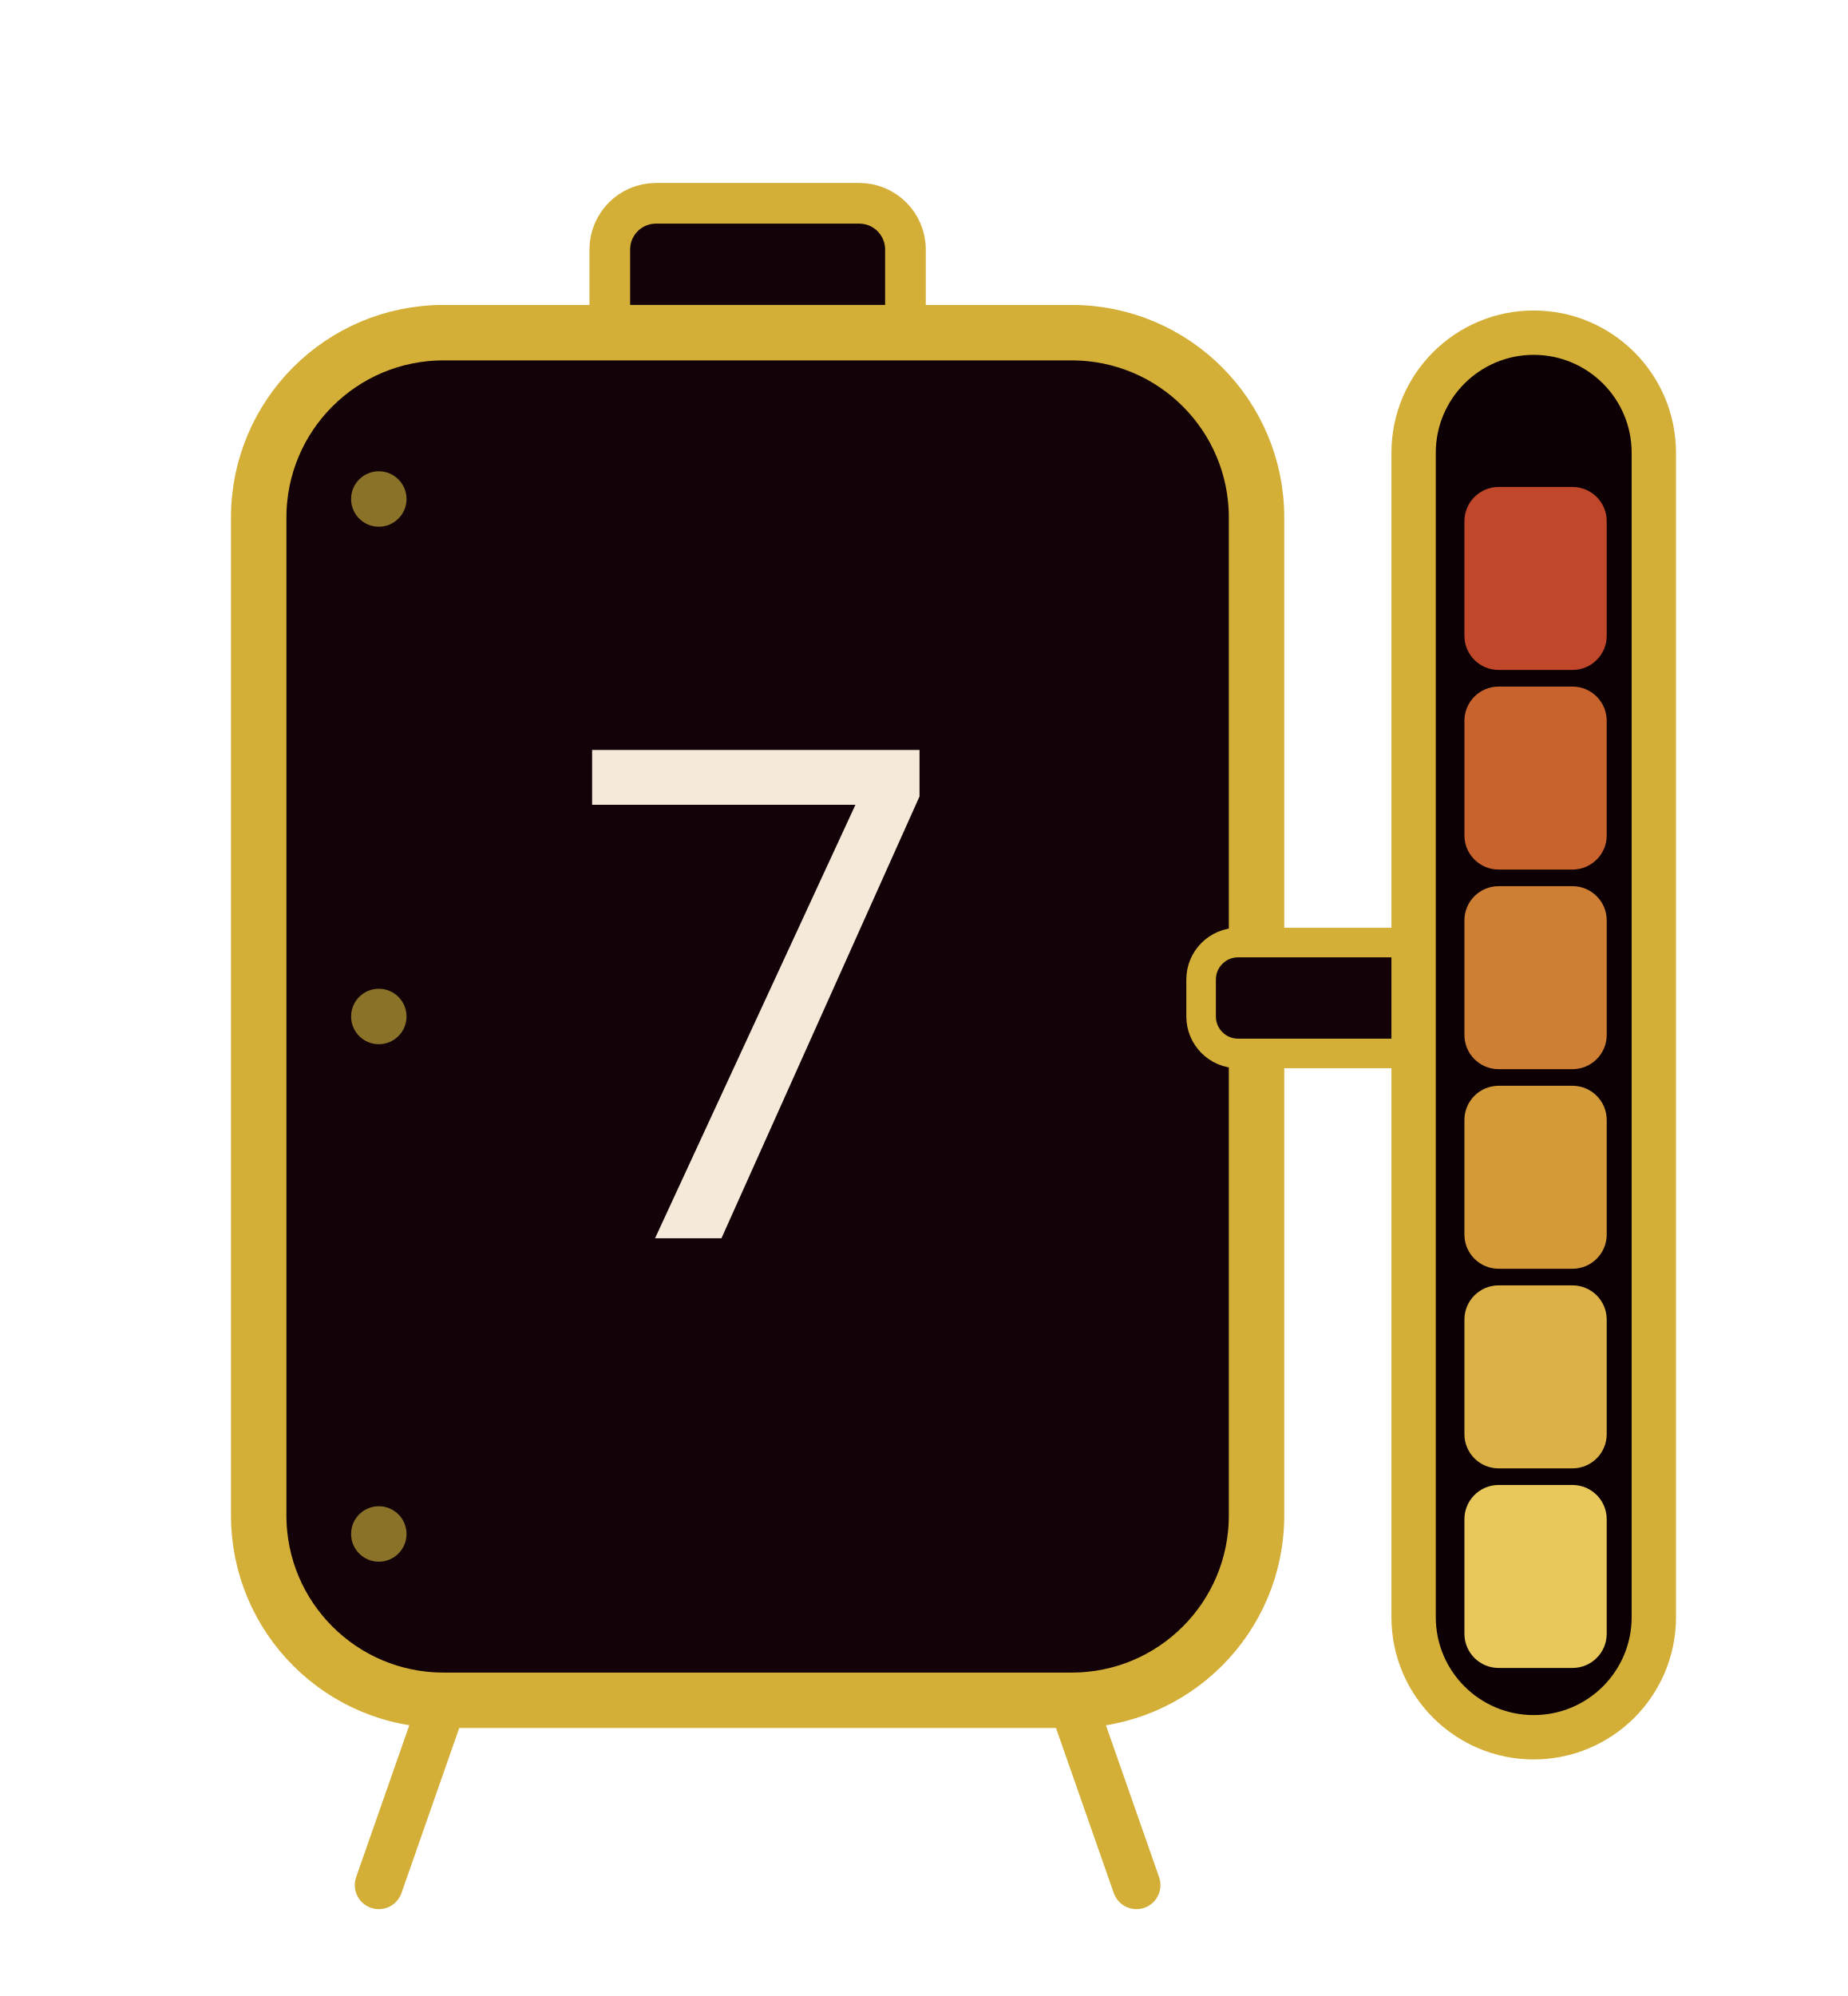
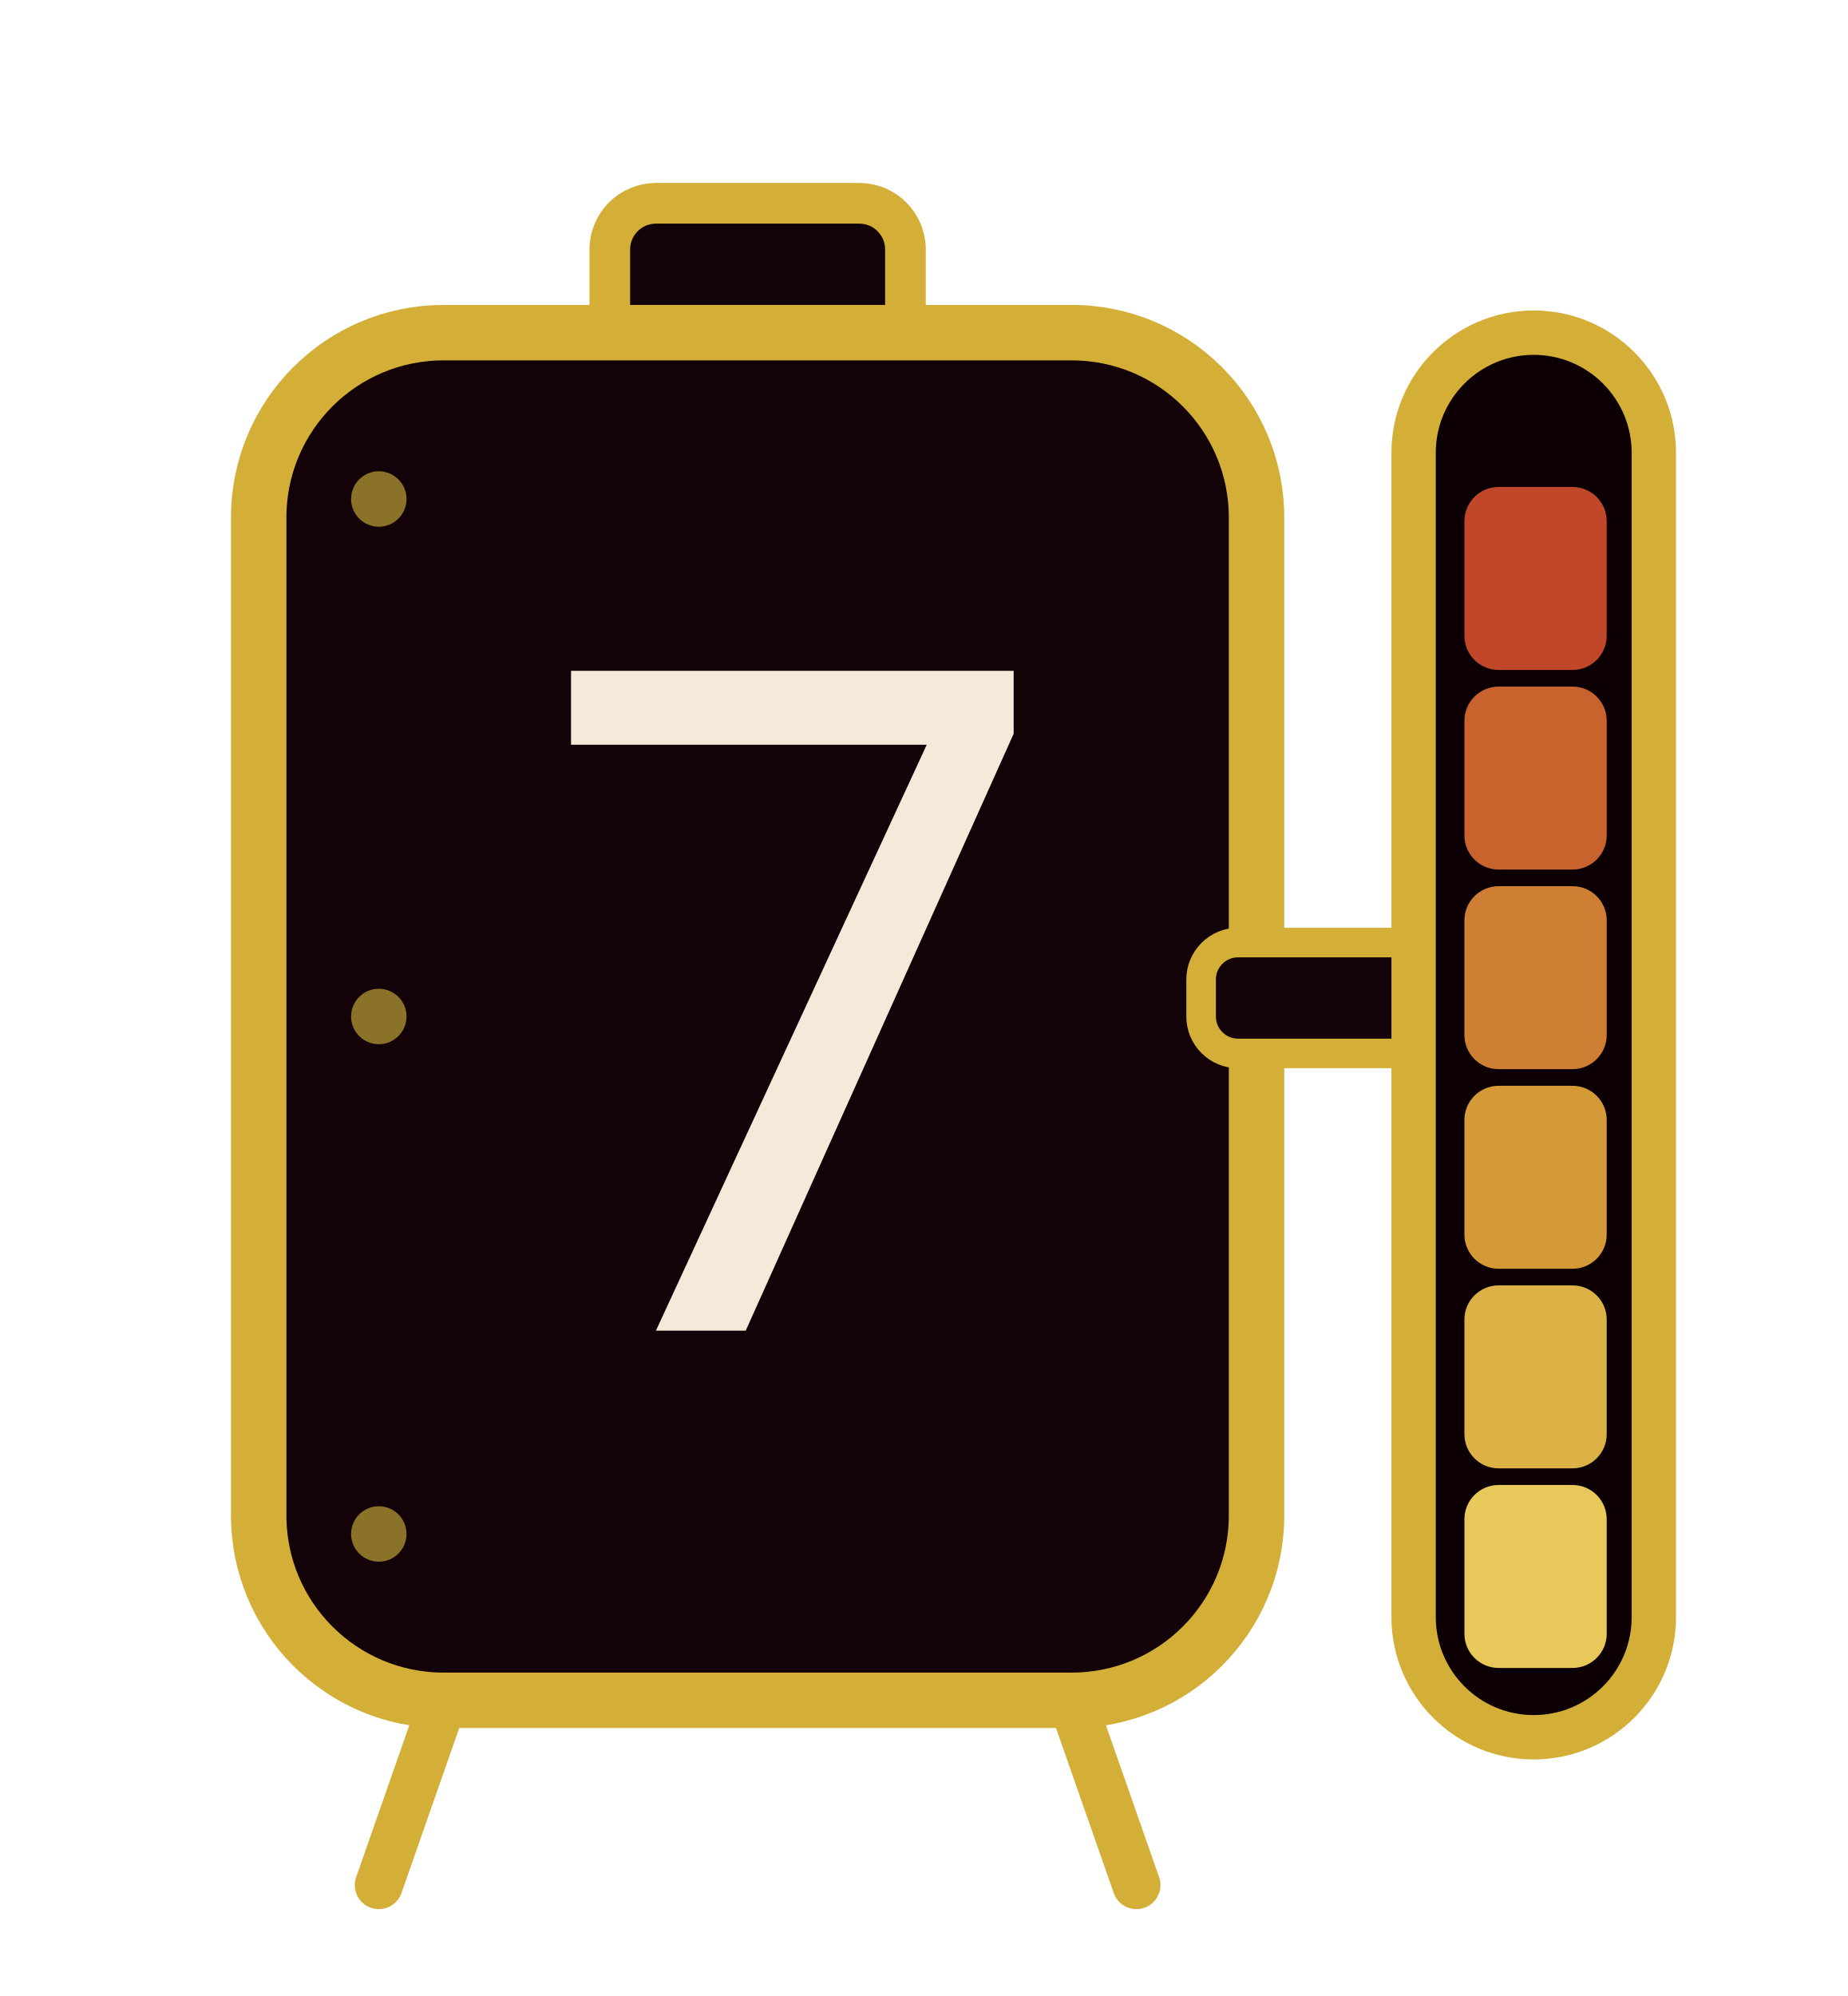
<svg xmlns="http://www.w3.org/2000/svg" viewBox="0 0 100 108" width="200" height="216">
  <defs />
  <rect x="33" y="11" width="16" height="8" rx="2.5" fill="#130207" stroke="#d4af37" stroke-width="2.2" />
  <path d="M24 92 l-3.5 10 M58 92 l3.5 10" stroke="#d4af37" stroke-width="2.6" stroke-linecap="round" />
  <rect x="14" y="18" width="54" height="74" rx="10" fill="#130207" stroke="#d4af37" stroke-width="3" />
  <circle cx="20.5" cy="27" r="1.5" fill="#8a7329" />
  <circle cx="20.5" cy="55" r="1.5" fill="#8a7329" />
  <circle cx="20.5" cy="83" r="1.5" fill="#8a7329" />
-   <text x="41" y="67" text-anchor="middle" font-family="'Bebas Neue', Impact, sans-serif" font-size="37" fill="#f5e9d9">7</text>
+   <text x="43" y="72" text-anchor="middle" font-family="'Bebas Neue', Impact, sans-serif" font-size="50" fill="#f5e9d9">7</text>
  <rect x="65" y="51" width="14" height="6" rx="2" fill="#130207" stroke="#d4af37" stroke-width="1.6" />
  <rect x="76.5" y="18" width="13" height="76" rx="6.5" fill="#0d0005" stroke="#d4af37" stroke-width="2.4" />
  <rect x="79.5" y="80.6" width="7.2" height="9.4" rx="1.6" fill="#e8c85a" fill-opacity="1" stroke="#e8c85a" stroke-opacity="1" stroke-width="0.5" />
  <rect x="79.5" y="69.8" width="7.2" height="9.4" rx="1.6" fill="#dcb246" fill-opacity="1" stroke="#dcb246" stroke-opacity="1" stroke-width="0.5" />
  <rect x="79.5" y="59.0" width="7.2" height="9.4" rx="1.6" fill="#d49a37" fill-opacity="1" stroke="#d49a37" stroke-opacity="1" stroke-width="0.5" />
  <rect x="79.5" y="48.2" width="7.2" height="9.4" rx="1.6" fill="#cf7f33" fill-opacity="1" stroke="#cf7f33" stroke-opacity="1" stroke-width="0.5" />
  <rect x="79.5" y="37.4" width="7.2" height="9.4" rx="1.6" fill="#c8632e" fill-opacity="1" stroke="#c8632e" stroke-opacity="1" stroke-width="0.5" />
  <rect x="79.5" y="26.6" width="7.2" height="9.4" rx="1.6" fill="#c0472a" fill-opacity="1" stroke="#c0472a" stroke-opacity="1" stroke-width="0.5" />
</svg>
